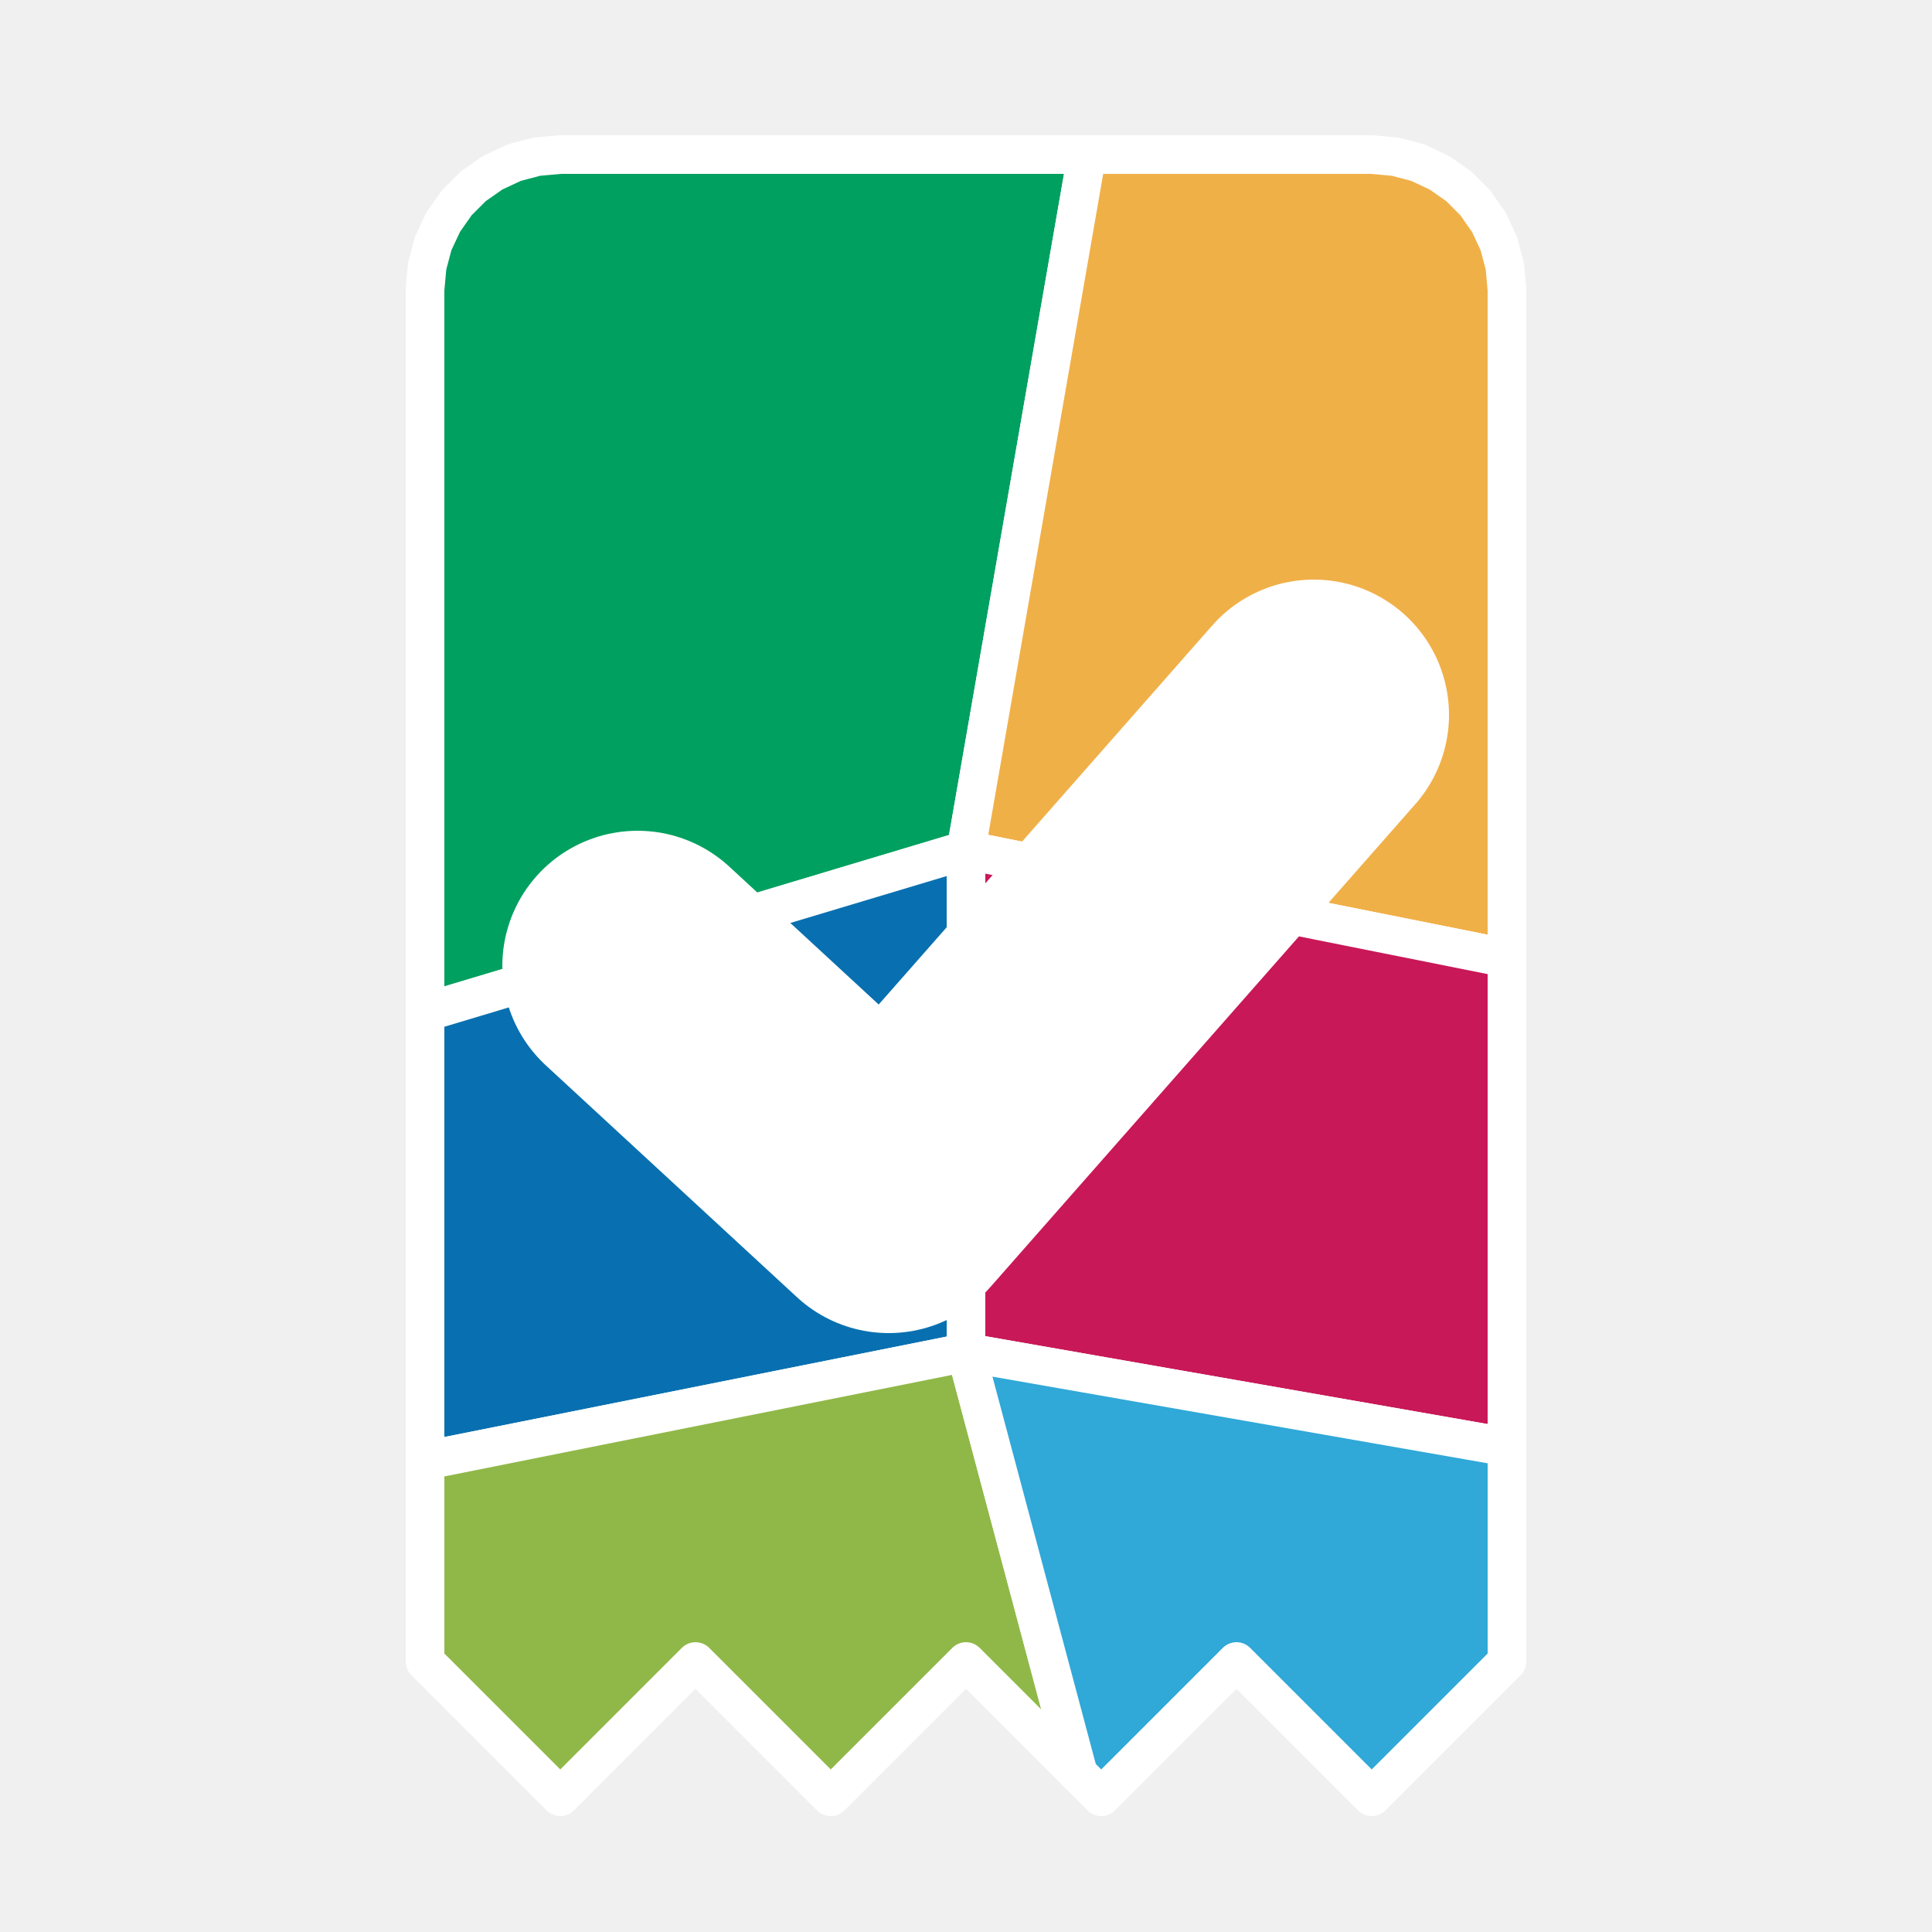
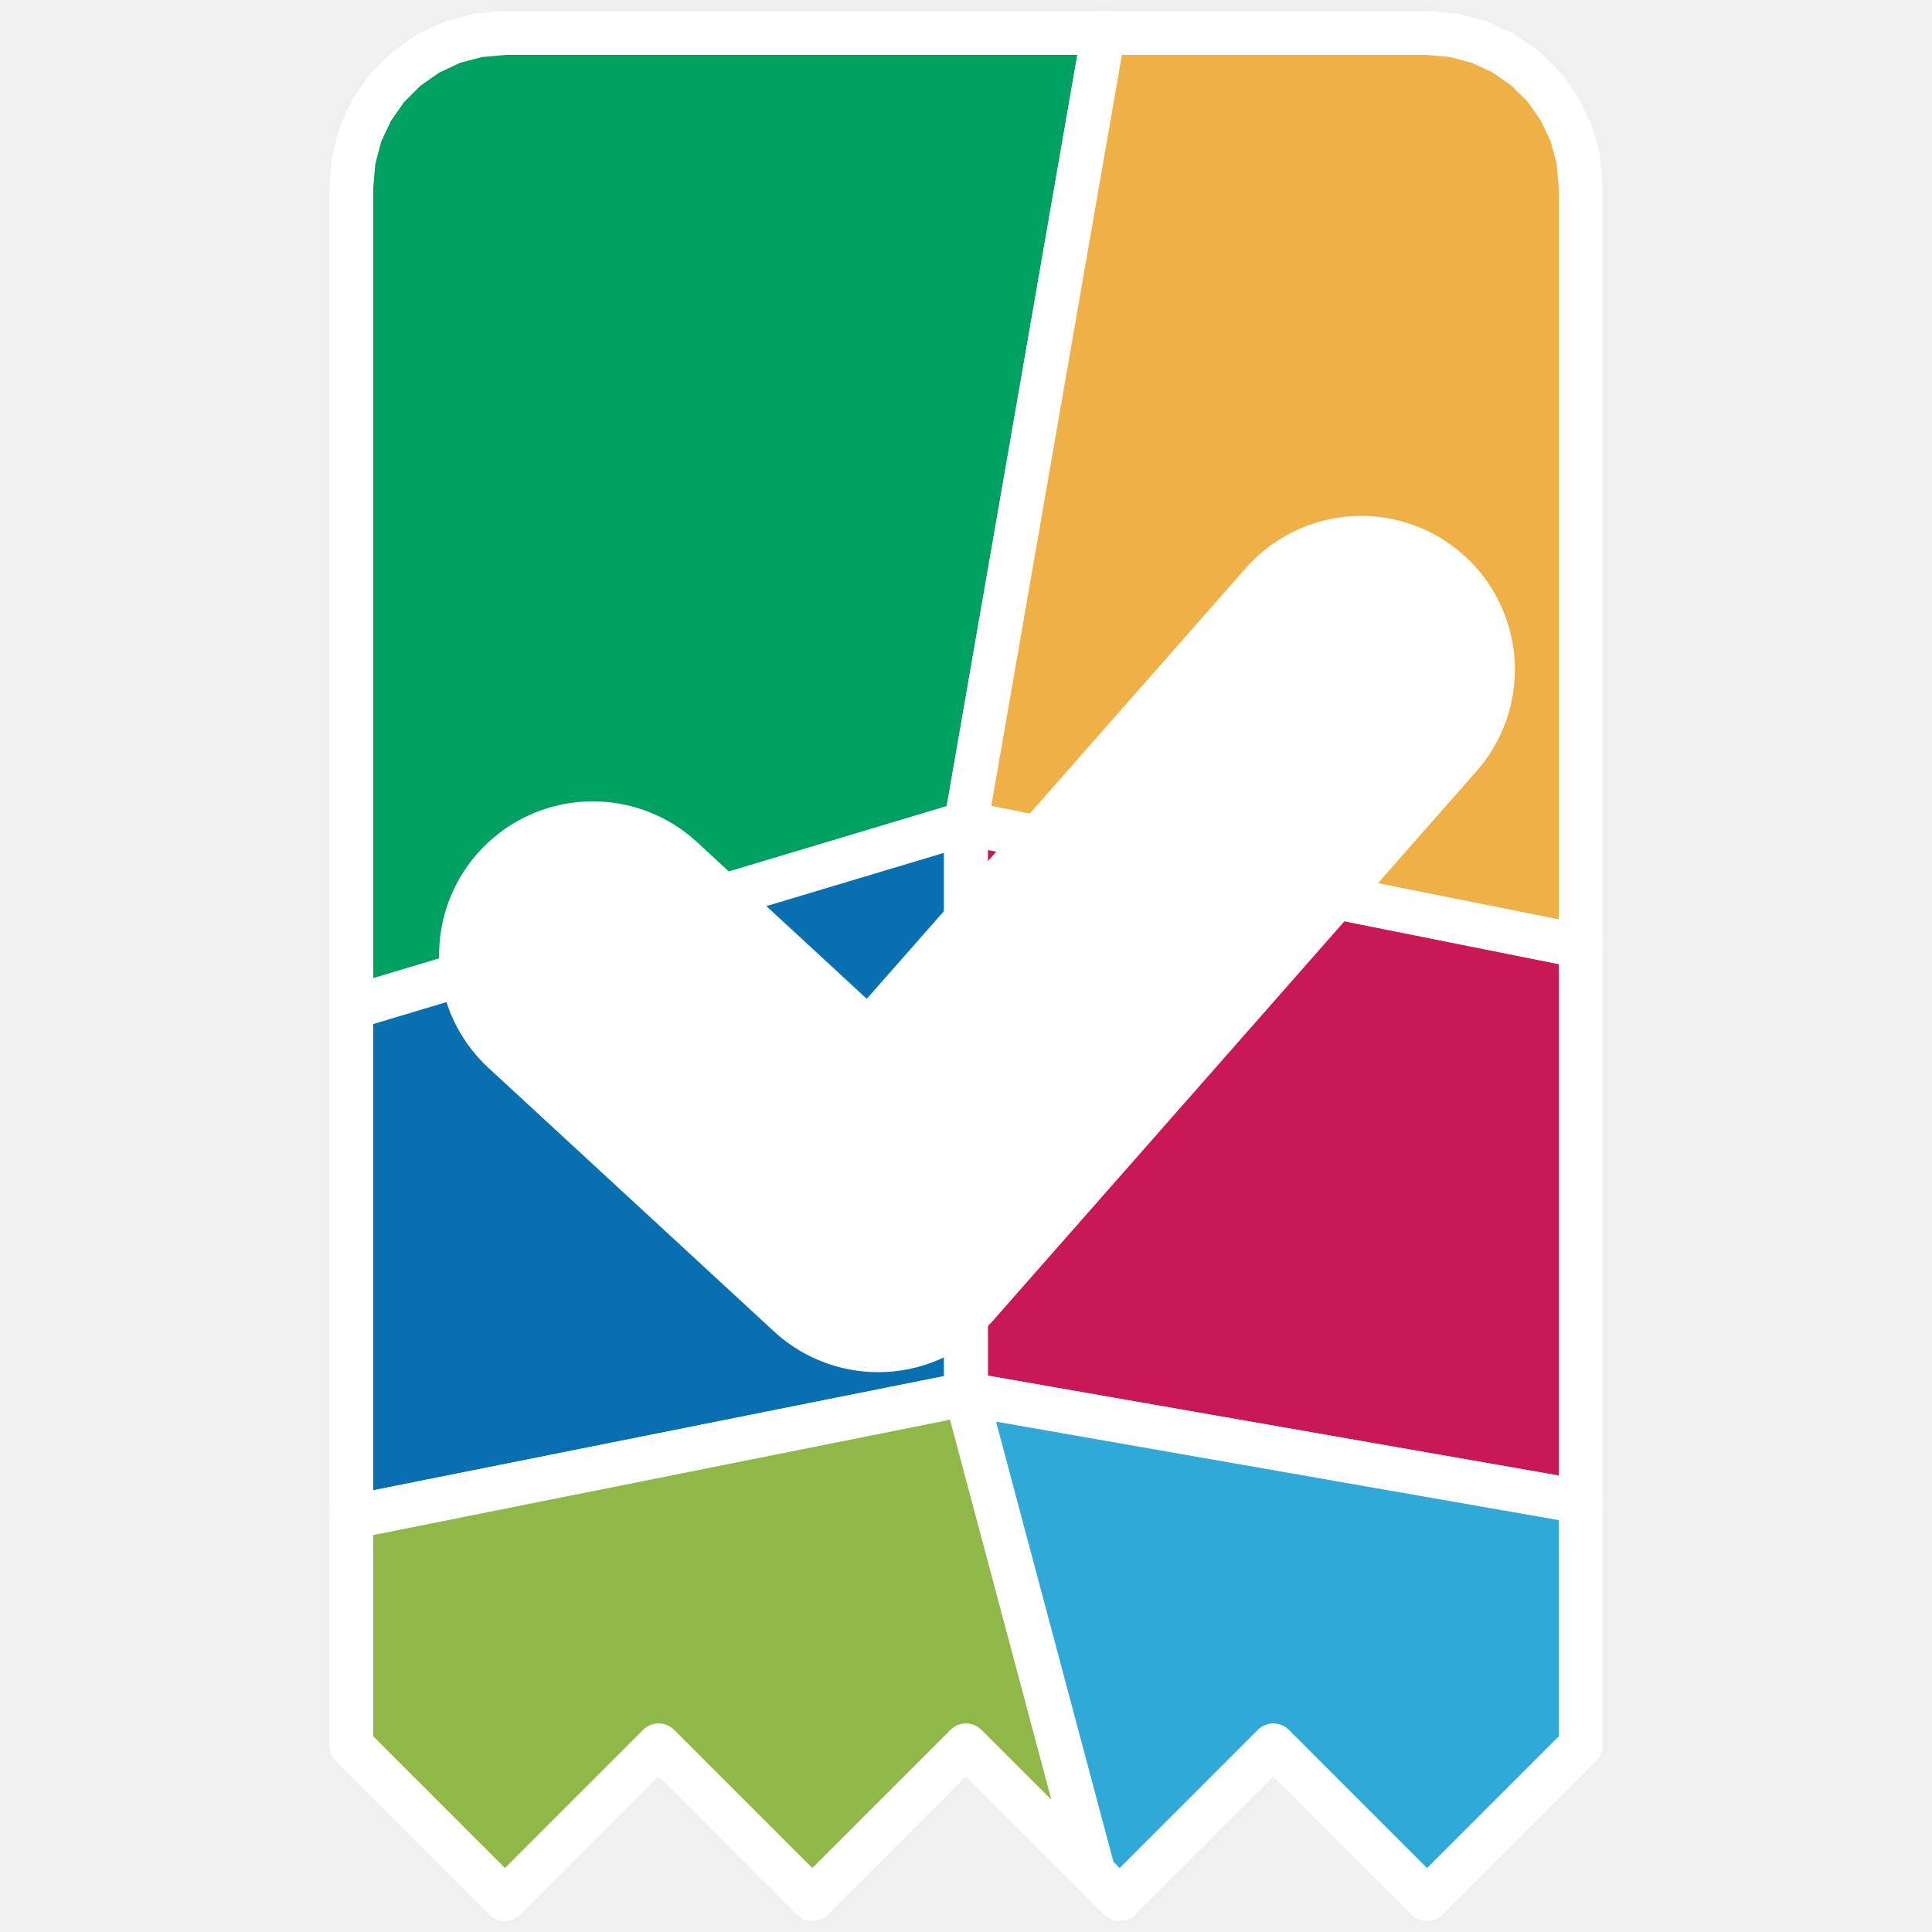
- <svg xmlns="http://www.w3.org/2000/svg" viewBox="0 0 100 100">
+ <svg xmlns="http://www.w3.org/2000/svg" viewBox="6 6.5 88 88">
  <path d="M50.00 44.00 L56.26 8.00 L29.00 8.00 L27.78 8.11 L26.61 8.42 L25.50 8.94 L24.50 9.64 L23.64 10.50 L22.94 11.50 L22.42 12.61 L22.11 13.78 L22.00 15.00 L22.00 52.40Z" fill="#00A060" stroke="#FFFFFF" stroke-width="2" stroke-linejoin="round" />
  <path d="M50.00 44.00 L78.00 49.60 L78.00 15.00 L77.89 13.78 L77.58 12.61 L77.06 11.50 L76.36 10.50 L75.50 9.64 L74.50 8.94 L73.39 8.42 L72.22 8.11 L71.00 8.00 L56.26 8.00Z" fill="#F0B048" stroke="#FFFFFF" stroke-width="2" stroke-linejoin="round" />
  <path d="M50.00 70.00 L50.00 44.00 L22.00 52.40 L22.00 75.60Z" fill="#0870B0" stroke="#FFFFFF" stroke-width="2" stroke-linejoin="round" />
  <path d="M50.00 44.00 L50.00 70.00 L78.00 74.90 L78.00 49.60Z" fill="#C81858" stroke="#FFFFFF" stroke-width="2" stroke-linejoin="round" />
  <path d="M50.00 70.00 L22.00 75.60 L22.00 86.00 L29.00 93.00 L36.00 86.00 L43.00 93.00 L50.00 86.00 L55.82 91.82Z" fill="#90B848" stroke="#FFFFFF" stroke-width="2" stroke-linejoin="round" />
  <path d="M50.00 70.00 L55.82 91.82 L57.00 93.00 L64.00 86.00 L71.00 93.00 L78.00 86.00 L78.00 74.90Z" fill="#30A8D8" stroke="#FFFFFF" stroke-width="2" stroke-linejoin="round" />
  <path d="M33 50 L46 62 L68 37" fill="none" stroke="#FFFFFF" stroke-width="14" stroke-linecap="round" stroke-linejoin="round" />
</svg>
